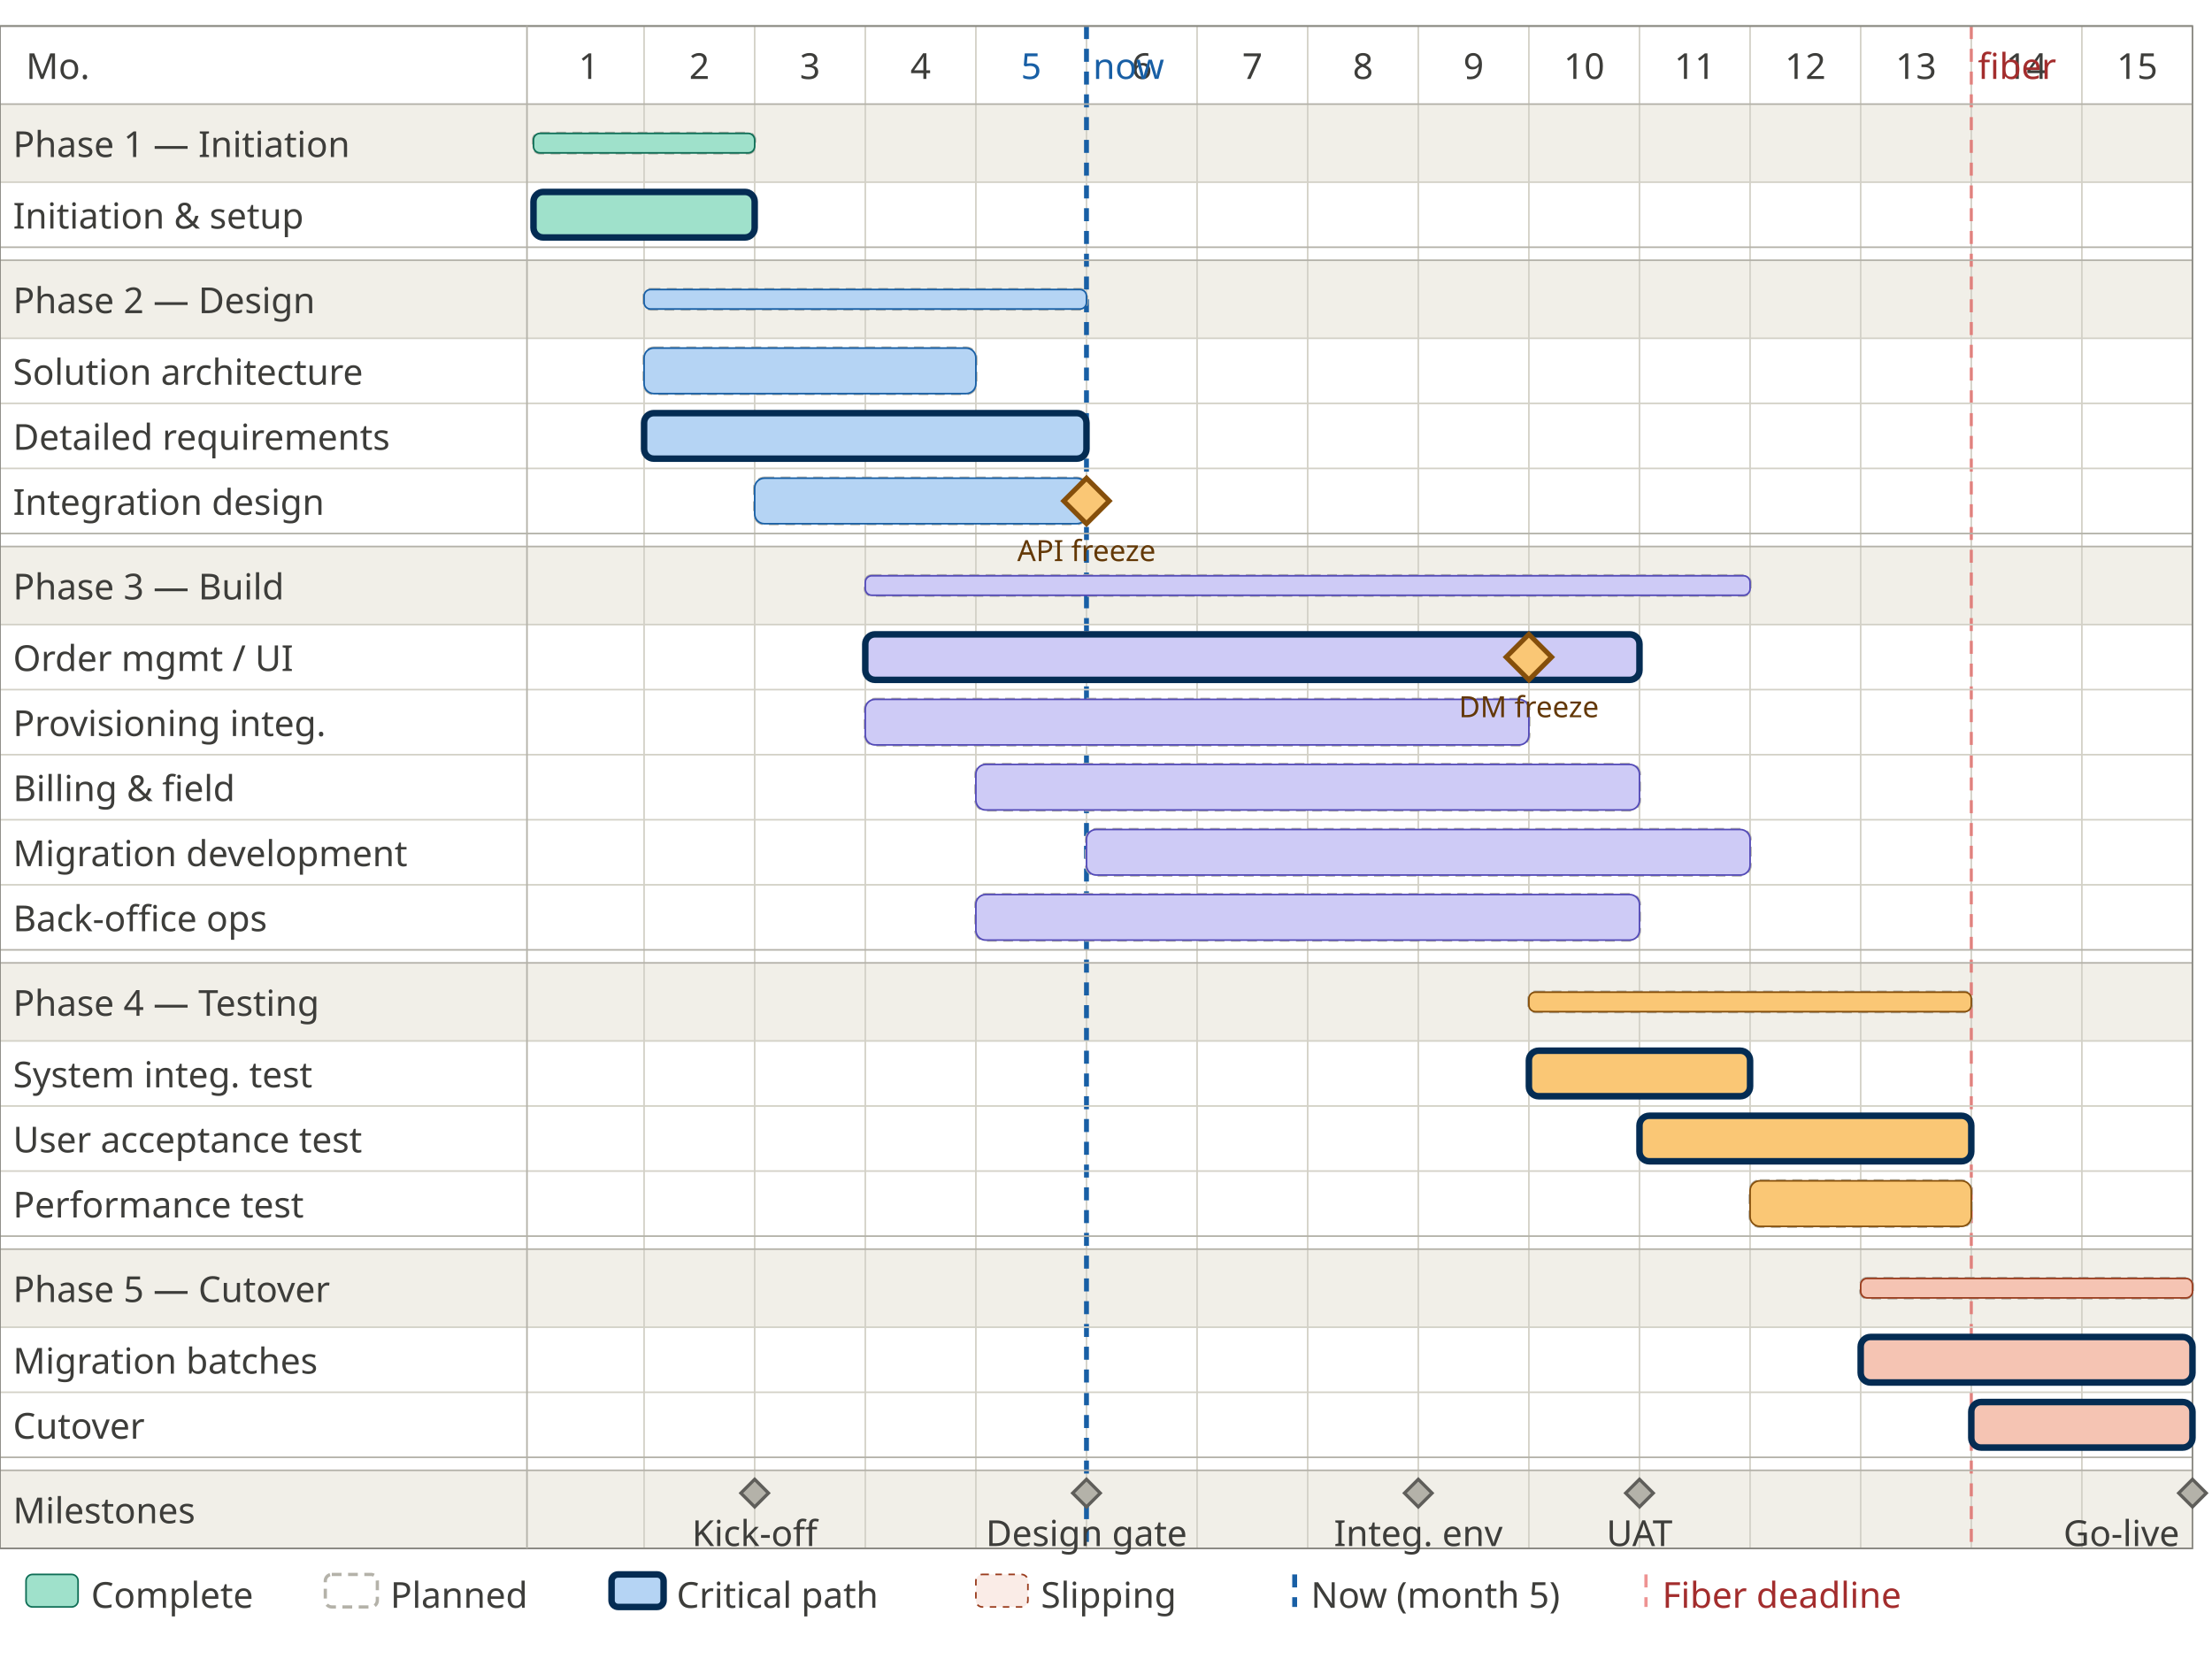
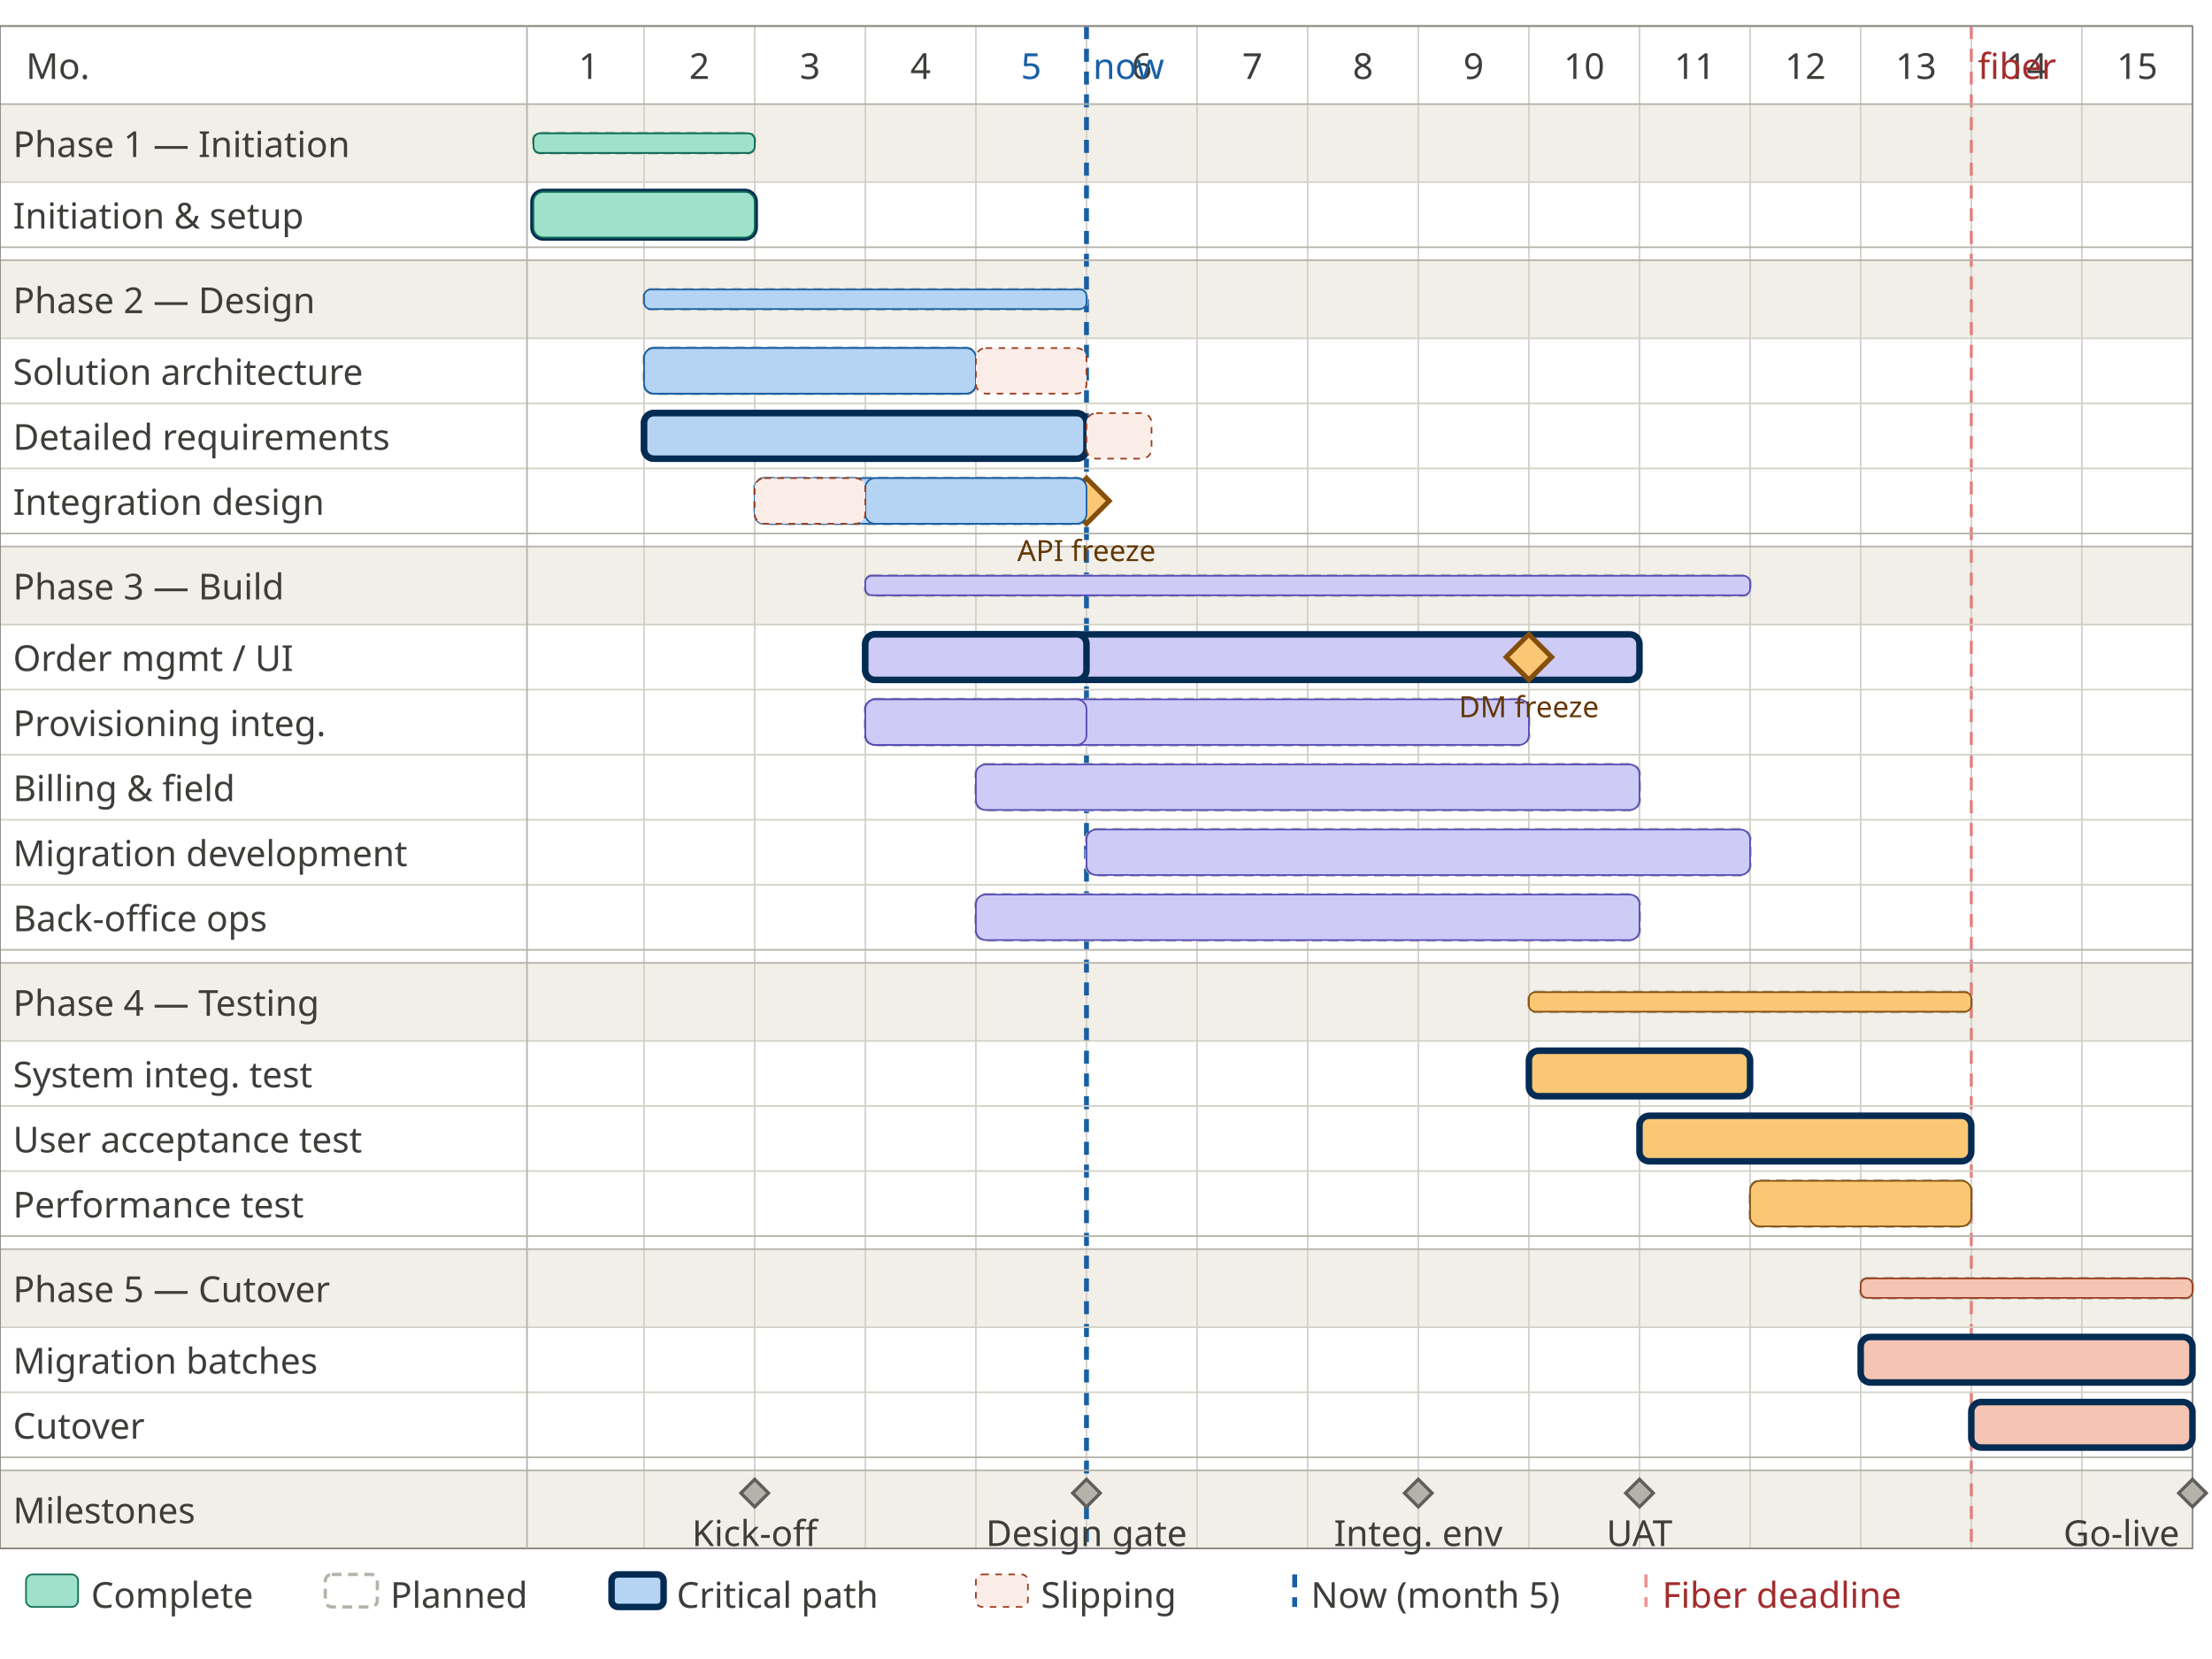
<svg xmlns="http://www.w3.org/2000/svg" width="100%" viewBox="0 0 680 510" style="font-family:sans-serif">
  <defs>
    <style>
  .label  { font-size:11px; fill:#3d3d3a; }
  .danger { fill:#A32D2D; font-size:11px; }
  .grid      { stroke:#D3D1C7; stroke-width:0.5; }
  .grid-sec  { stroke:#B4B2A9; stroke-width:0.5; }
  .border    { stroke:#888780; stroke-width:0.5; fill:none; }
  .today     { stroke:#185FA5; stroke-width:1.5; stroke-dasharray:4 3; }
  .deadline  { stroke:#E24B4A; stroke-width:1; stroke-dasharray:4 3; opacity:0.6; }
  .diamond   { fill:#B4B2A9; stroke:#5F5E5A; stroke-width:1; }
  .row-bg    { fill:#F1EFE8; }
  .ph-teal   { fill:#9FE1CB; stroke:#0F6E56; stroke-width:0.5; }
  .ph-blue   { fill:#B5D4F4; stroke:#185FA5; stroke-width:0.5; }
  .ph-purple { fill:#CECBF6; stroke:#534AB7; stroke-width:0.5; }
  .ph-amber  { fill:#FAC775; stroke:#854F0B; stroke-width:0.5; }
  .ph-coral  { fill:#F5C4B3; stroke:#993C1D; stroke-width:0.5; }
  .planned   { fill:none; stroke:#B4B2A9; stroke-width:1; stroke-dasharray:3 2; }
  .act-teal   { fill:#9FE1CB; stroke:#0F6E56; stroke-width:0.5; }
  .act-blue   { fill:#B5D4F4; stroke:#185FA5; stroke-width:0.5; }
  .act-purple { fill:#CECBF6; stroke:#534AB7; stroke-width:0.5; }
  .slip       { fill:#FAECE7; stroke:#993C1D; stroke-width:0.5; stroke-dasharray:2 2; }
</style>
    <marker id="cparrow" viewBox="0 0 8 8" refX="7" refY="4" markerWidth="5" markerHeight="5" orient="auto-start-reverse">
      <path d="M1 1L7 4L1 7" fill="none" stroke="#042C53" stroke-width="1.5" stroke-linecap="round" stroke-linejoin="round" />
    </marker>
  </defs>
  <rect x="0" y="32" width="674" height="24" class="row-bg" />
  <rect x="0" y="80" width="674" height="24" class="row-bg" />
  <rect x="0" y="168" width="674" height="24" class="row-bg" />
  <rect x="0" y="296" width="674" height="24" class="row-bg" />
  <rect x="0" y="384" width="674" height="24" class="row-bg" />
  <rect x="0" y="452" width="674" height="24" class="row-bg" />
  <line x1="198" y1="8" x2="198" y2="476" class="grid" />
  <line x1="232" y1="8" x2="232" y2="476" class="grid" />
  <line x1="266" y1="8" x2="266" y2="476" class="grid" />
  <line x1="300" y1="8" x2="300" y2="476" class="grid" />
  <line x1="334" y1="8" x2="334" y2="476" class="grid" />
  <line x1="368" y1="8" x2="368" y2="476" class="grid" />
  <line x1="402" y1="8" x2="402" y2="476" class="grid" />
  <line x1="436" y1="8" x2="436" y2="476" class="grid" />
  <line x1="470" y1="8" x2="470" y2="476" class="grid" />
  <line x1="504" y1="8" x2="504" y2="476" class="grid" />
  <line x1="538" y1="8" x2="538" y2="476" class="grid" />
  <line x1="572" y1="8" x2="572" y2="476" class="grid" />
  <line x1="606" y1="8" x2="606" y2="476" class="grid" />
  <line x1="640" y1="8" x2="640" y2="476" class="grid" />
  <line x1="606" y1="8" x2="606" y2="476" class="deadline" />
  <line x1="334" y1="8" x2="334" y2="476" class="today" />
  <line x1="0" y1="8" x2="674" y2="8" class="grid-sec" />
  <line x1="0" y1="32" x2="674" y2="32" class="grid-sec" />
  <line x1="0" y1="56" x2="674" y2="56" class="grid" />
  <line x1="0" y1="76" x2="674" y2="76" class="grid-sec" />
  <line x1="0" y1="80" x2="674" y2="80" class="grid-sec" />
  <line x1="0" y1="104" x2="674" y2="104" class="grid" />
  <line x1="0" y1="124" x2="674" y2="124" class="grid" />
  <line x1="0" y1="144" x2="674" y2="144" class="grid" />
  <line x1="0" y1="164" x2="674" y2="164" class="grid-sec" />
  <line x1="0" y1="168" x2="674" y2="168" class="grid-sec" />
  <line x1="0" y1="192" x2="674" y2="192" class="grid" />
  <line x1="0" y1="212" x2="674" y2="212" class="grid" />
  <line x1="0" y1="232" x2="674" y2="232" class="grid" />
  <line x1="0" y1="252" x2="674" y2="252" class="grid" />
  <line x1="0" y1="272" x2="674" y2="272" class="grid" />
  <line x1="0" y1="292" x2="674" y2="292" class="grid-sec" />
  <line x1="0" y1="296" x2="674" y2="296" class="grid-sec" />
  <line x1="0" y1="320" x2="674" y2="320" class="grid" />
  <line x1="0" y1="340" x2="674" y2="340" class="grid" />
  <line x1="0" y1="360" x2="674" y2="360" class="grid" />
  <line x1="0" y1="380" x2="674" y2="380" class="grid-sec" />
  <line x1="0" y1="384" x2="674" y2="384" class="grid-sec" />
  <line x1="0" y1="408" x2="674" y2="408" class="grid" />
  <line x1="0" y1="428" x2="674" y2="428" class="grid" />
  <line x1="0" y1="448" x2="674" y2="448" class="grid-sec" />
  <line x1="0" y1="452" x2="674" y2="452" class="grid-sec" />
  <line x1="0" y1="476" x2="674" y2="476" class="grid-sec" />
  <rect x="0" y="8" width="674" height="468" class="border" />
  <line x1="162" y1="8" x2="162" y2="476" class="grid-sec" />
  <text class="label" x="8" y="20" dominant-baseline="central">Mo.</text>
  <text class="label" x="181" y="20" text-anchor="middle" dominant-baseline="central">1</text>
  <text class="label" x="215" y="20" text-anchor="middle" dominant-baseline="central">2</text>
  <text class="label" x="249" y="20" text-anchor="middle" dominant-baseline="central">3</text>
  <text class="label" x="283" y="20" text-anchor="middle" dominant-baseline="central">4</text>
  <text class="label" x="317" y="20" text-anchor="middle" dominant-baseline="central" style="font-weight:500;fill:#185FA5">5</text>
  <text class="label" x="351" y="20" text-anchor="middle" dominant-baseline="central">6</text>
  <text class="label" x="385" y="20" text-anchor="middle" dominant-baseline="central">7</text>
  <text class="label" x="419" y="20" text-anchor="middle" dominant-baseline="central">8</text>
  <text class="label" x="453" y="20" text-anchor="middle" dominant-baseline="central">9</text>
  <text class="label" x="487" y="20" text-anchor="middle" dominant-baseline="central">10</text>
  <text class="label" x="521" y="20" text-anchor="middle" dominant-baseline="central">11</text>
  <text class="label" x="555" y="20" text-anchor="middle" dominant-baseline="central">12</text>
  <text class="label" x="589" y="20" text-anchor="middle" dominant-baseline="central">13</text>
  <text class="label" x="623" y="20" text-anchor="middle" dominant-baseline="central">14</text>
  <text class="label" x="657" y="20" text-anchor="middle" dominant-baseline="central">15</text>
  <text class="label" x="4" y="44" dominant-baseline="central">Phase 1 — Initiation</text>
  <text class="label" x="4" y="92" dominant-baseline="central">Phase 2 — Design</text>
  <text class="label" x="4" y="180" dominant-baseline="central">Phase 3 — Build</text>
  <text class="label" x="4" y="308" dominant-baseline="central">Phase 4 — Testing</text>
  <text class="label" x="4" y="396" dominant-baseline="central">Phase 5 — Cutover</text>
  <text class="label" x="4" y="464" dominant-baseline="central">Milestones</text>
  <text class="label" x="4" y="66" dominant-baseline="central">Initiation &amp; setup</text>
  <text class="label" x="4" y="114" dominant-baseline="central">Solution architecture</text>
  <text class="label" x="4" y="134" dominant-baseline="central">Detailed requirements</text>
  <text class="label" x="4" y="154" dominant-baseline="central">Integration design</text>
  <text class="label" x="4" y="202" dominant-baseline="central">Order mgmt / UI</text>
  <text class="label" x="4" y="222" dominant-baseline="central">Provisioning integ.</text>
  <text class="label" x="4" y="242" dominant-baseline="central">Billing &amp; field</text>
  <text class="label" x="4" y="262" dominant-baseline="central">Migration development</text>
  <text class="label" x="4" y="282" dominant-baseline="central">Back-office ops</text>
  <text class="label" x="4" y="330" dominant-baseline="central">System integ. test</text>
  <text class="label" x="4" y="350" dominant-baseline="central">User acceptance test</text>
  <text class="label" x="4" y="370" dominant-baseline="central">Performance test</text>
  <text class="label" x="4" y="418" dominant-baseline="central">Migration batches</text>
  <text class="label" x="4" y="438" dominant-baseline="central">Cutover</text>
  <rect x="164" y="41" width="68" height="6" rx="2" class="planned" />
  <rect x="164" y="59" width="68" height="14" rx="3" class="planned" />
  <rect x="198" y="89" width="136" height="6" rx="2" class="planned" />
  <rect x="198" y="107" width="102" height="14" rx="3" class="planned" />
  <rect x="198" y="127" width="136" height="14" rx="3" class="planned" />
  <rect x="232" y="147" width="102" height="14" rx="3" class="planned" />
  <rect x="266" y="177" width="272" height="6" rx="2" class="planned" />
  <rect x="266" y="195" width="238" height="14" rx="3" class="planned" />
  <rect x="266" y="215" width="204" height="14" rx="3" class="planned" />
  <rect x="300" y="235" width="204" height="14" rx="3" class="planned" />
  <rect x="334" y="255" width="204" height="14" rx="3" class="planned" />
  <rect x="300" y="275" width="204" height="14" rx="3" class="planned" />
  <rect x="470" y="305" width="136" height="6" rx="2" class="planned" />
  <rect x="470" y="323" width="68" height="14" rx="3" class="planned" />
  <rect x="504" y="343" width="102" height="14" rx="3" class="planned" />
  <rect x="538" y="363" width="68" height="14" rx="3" class="planned" />
  <rect x="572" y="393" width="102" height="6" rx="2" class="planned" />
  <rect x="572" y="411" width="102" height="14" rx="3" class="planned" />
  <rect x="606" y="431" width="68" height="14" rx="3" class="planned" />
  <rect x="164" y="41" width="68" height="6" rx="2" class="ph-teal" />
  <rect x="198" y="89" width="136" height="6" rx="2" class="ph-blue" />
  <rect x="266" y="177" width="272" height="6" rx="2" class="ph-purple" />
  <rect x="470" y="305" width="136" height="6" rx="2" class="ph-amber" />
  <rect x="572" y="393" width="102" height="6" rx="2" class="ph-coral" />
  <rect x="198" y="107" width="102" height="14" rx="3" class="ph-blue" />
  <rect x="232" y="147" width="102" height="14" rx="3" class="ph-blue" />
  <rect x="266" y="215" width="204" height="14" rx="3" class="ph-purple" />
  <rect x="300" y="235" width="204" height="14" rx="3" class="ph-purple" />
  <rect x="334" y="255" width="204" height="14" rx="3" class="ph-purple" />
  <rect x="300" y="275" width="204" height="14" rx="3" class="ph-purple" />
  <rect x="538" y="363" width="68" height="14" rx="3" class="ph-amber" />
  <rect x="164" y="59" width="68" height="14" rx="3" style="fill:#9FE1CB; stroke:#042C53; stroke-width:2" />
  <rect x="198" y="127" width="136" height="14" rx="3" style="fill:#B5D4F4; stroke:#042C53; stroke-width:2" />
  <rect x="266" y="195" width="238" height="14" rx="3" style="fill:#CECBF6; stroke:#042C53; stroke-width:2" />
  <rect x="470" y="323" width="68" height="14" rx="3" style="fill:#FAC775; stroke:#042C53; stroke-width:2" />
  <rect x="504" y="343" width="102" height="14" rx="3" style="fill:#FAC775; stroke:#042C53; stroke-width:2" />
  <rect x="572" y="411" width="102" height="14" rx="3" style="fill:#F5C4B3; stroke:#042C53; stroke-width:2" />
  <rect x="606" y="431" width="68" height="14" rx="3" style="fill:#F5C4B3; stroke:#042C53; stroke-width:2" />
  <polygon points="334,147 341,154 334,161 327,154" fill="#FAC775" stroke="#854F0B" stroke-width="1.5" />
  <text style="font-size:9px;fill:#633806" x="334" y="169" text-anchor="middle" dominant-baseline="central">API freeze</text>
  <polygon points="470,195 477,202 470,209 463,202" fill="#FAC775" stroke="#854F0B" stroke-width="1.5" />
  <text style="font-size:9px;fill:#633806" x="470" y="217" text-anchor="middle" dominant-baseline="central">DM freeze</text>
+   <rect x="164" y="41" width="68" height="6" rx="2" class="act-teal" />
+   <rect x="164" y="59" width="68" height="14" rx="3" class="act-teal" />
+   <rect x="198" y="107" width="102" height="14" rx="3" class="act-blue" />
+   <rect x="300" y="107" width="34" height="14" rx="3" class="slip" />
+   <rect x="198" y="127" width="136" height="14" rx="3" style="fill:#B5D4F4; stroke:#042C53; stroke-width:2" />
+   <rect x="334" y="127" width="20" height="14" rx="3" class="slip" />
+   <rect x="266" y="147" width="68" height="14" rx="3" class="act-blue" />
+   <rect x="232" y="147" width="34" height="14" rx="3" class="slip" />
+   <rect x="266" y="195" width="68" height="14" rx="3" style="fill:#CECBF6; stroke:#042C53; stroke-width:2" />
+   <rect x="266" y="215" width="68" height="14" rx="3" class="act-purple" />
  <rect x="229" y="456" width="6" height="6" transform="rotate(45 232 459)" class="diamond" />
  <rect x="331" y="456" width="6" height="6" transform="rotate(45 334 459)" class="diamond" />
  <rect x="433" y="456" width="6" height="6" transform="rotate(45 436 459)" class="diamond" />
  <rect x="501" y="456" width="6" height="6" transform="rotate(45 504 459)" class="diamond" />
  <rect x="671" y="456" width="6" height="6" transform="rotate(45 674 459)" class="diamond" />
  <text class="label" x="232" y="471" text-anchor="middle" dominant-baseline="central">Kick-off</text>
  <text class="label" x="334" y="471" text-anchor="middle" dominant-baseline="central">Design gate</text>
  <text class="label" x="436" y="471" text-anchor="middle" dominant-baseline="central">Integ. env</text>
  <text class="label" x="504" y="471" text-anchor="middle" dominant-baseline="central">UAT</text>
  <text class="label" x="670" y="471" text-anchor="end" dominant-baseline="central">Go-live</text>
  <text class="label" x="336" y="20" dominant-baseline="central" style="font-weight:500;fill:#185FA5">now</text>
  <text class="danger" x="608" y="20" dominant-baseline="central">fiber</text>
  <rect x="8" y="484" width="16" height="10" rx="2" class="act-teal" />
  <text class="label" x="28" y="490" dominant-baseline="central">Complete</text>
  <rect x="100" y="484" width="16" height="10" rx="2" style="fill:none;stroke:#B4B2A9;stroke-width:1;stroke-dasharray:3 2" />
  <text class="label" x="120" y="490" dominant-baseline="central">Planned</text>
  <rect x="188" y="484" width="16" height="10" rx="2" style="fill:#B5D4F4; stroke:#042C53; stroke-width:2" />
  <text class="label" x="208" y="490" dominant-baseline="central">Critical path</text>
  <rect x="300" y="484" width="16" height="10" rx="2" class="slip" />
  <text class="label" x="320" y="490" dominant-baseline="central">Slipping</text>
  <line x1="398" y1="484" x2="398" y2="494" style="stroke:#185FA5;stroke-width:1.5;stroke-dasharray:4 3" />
  <text class="label" x="403" y="490" dominant-baseline="central">Now (month 5)</text>
  <line x1="506" y1="484" x2="506" y2="494" class="deadline" />
  <text class="danger" x="511" y="490" dominant-baseline="central">Fiber deadline</text>
</svg>
